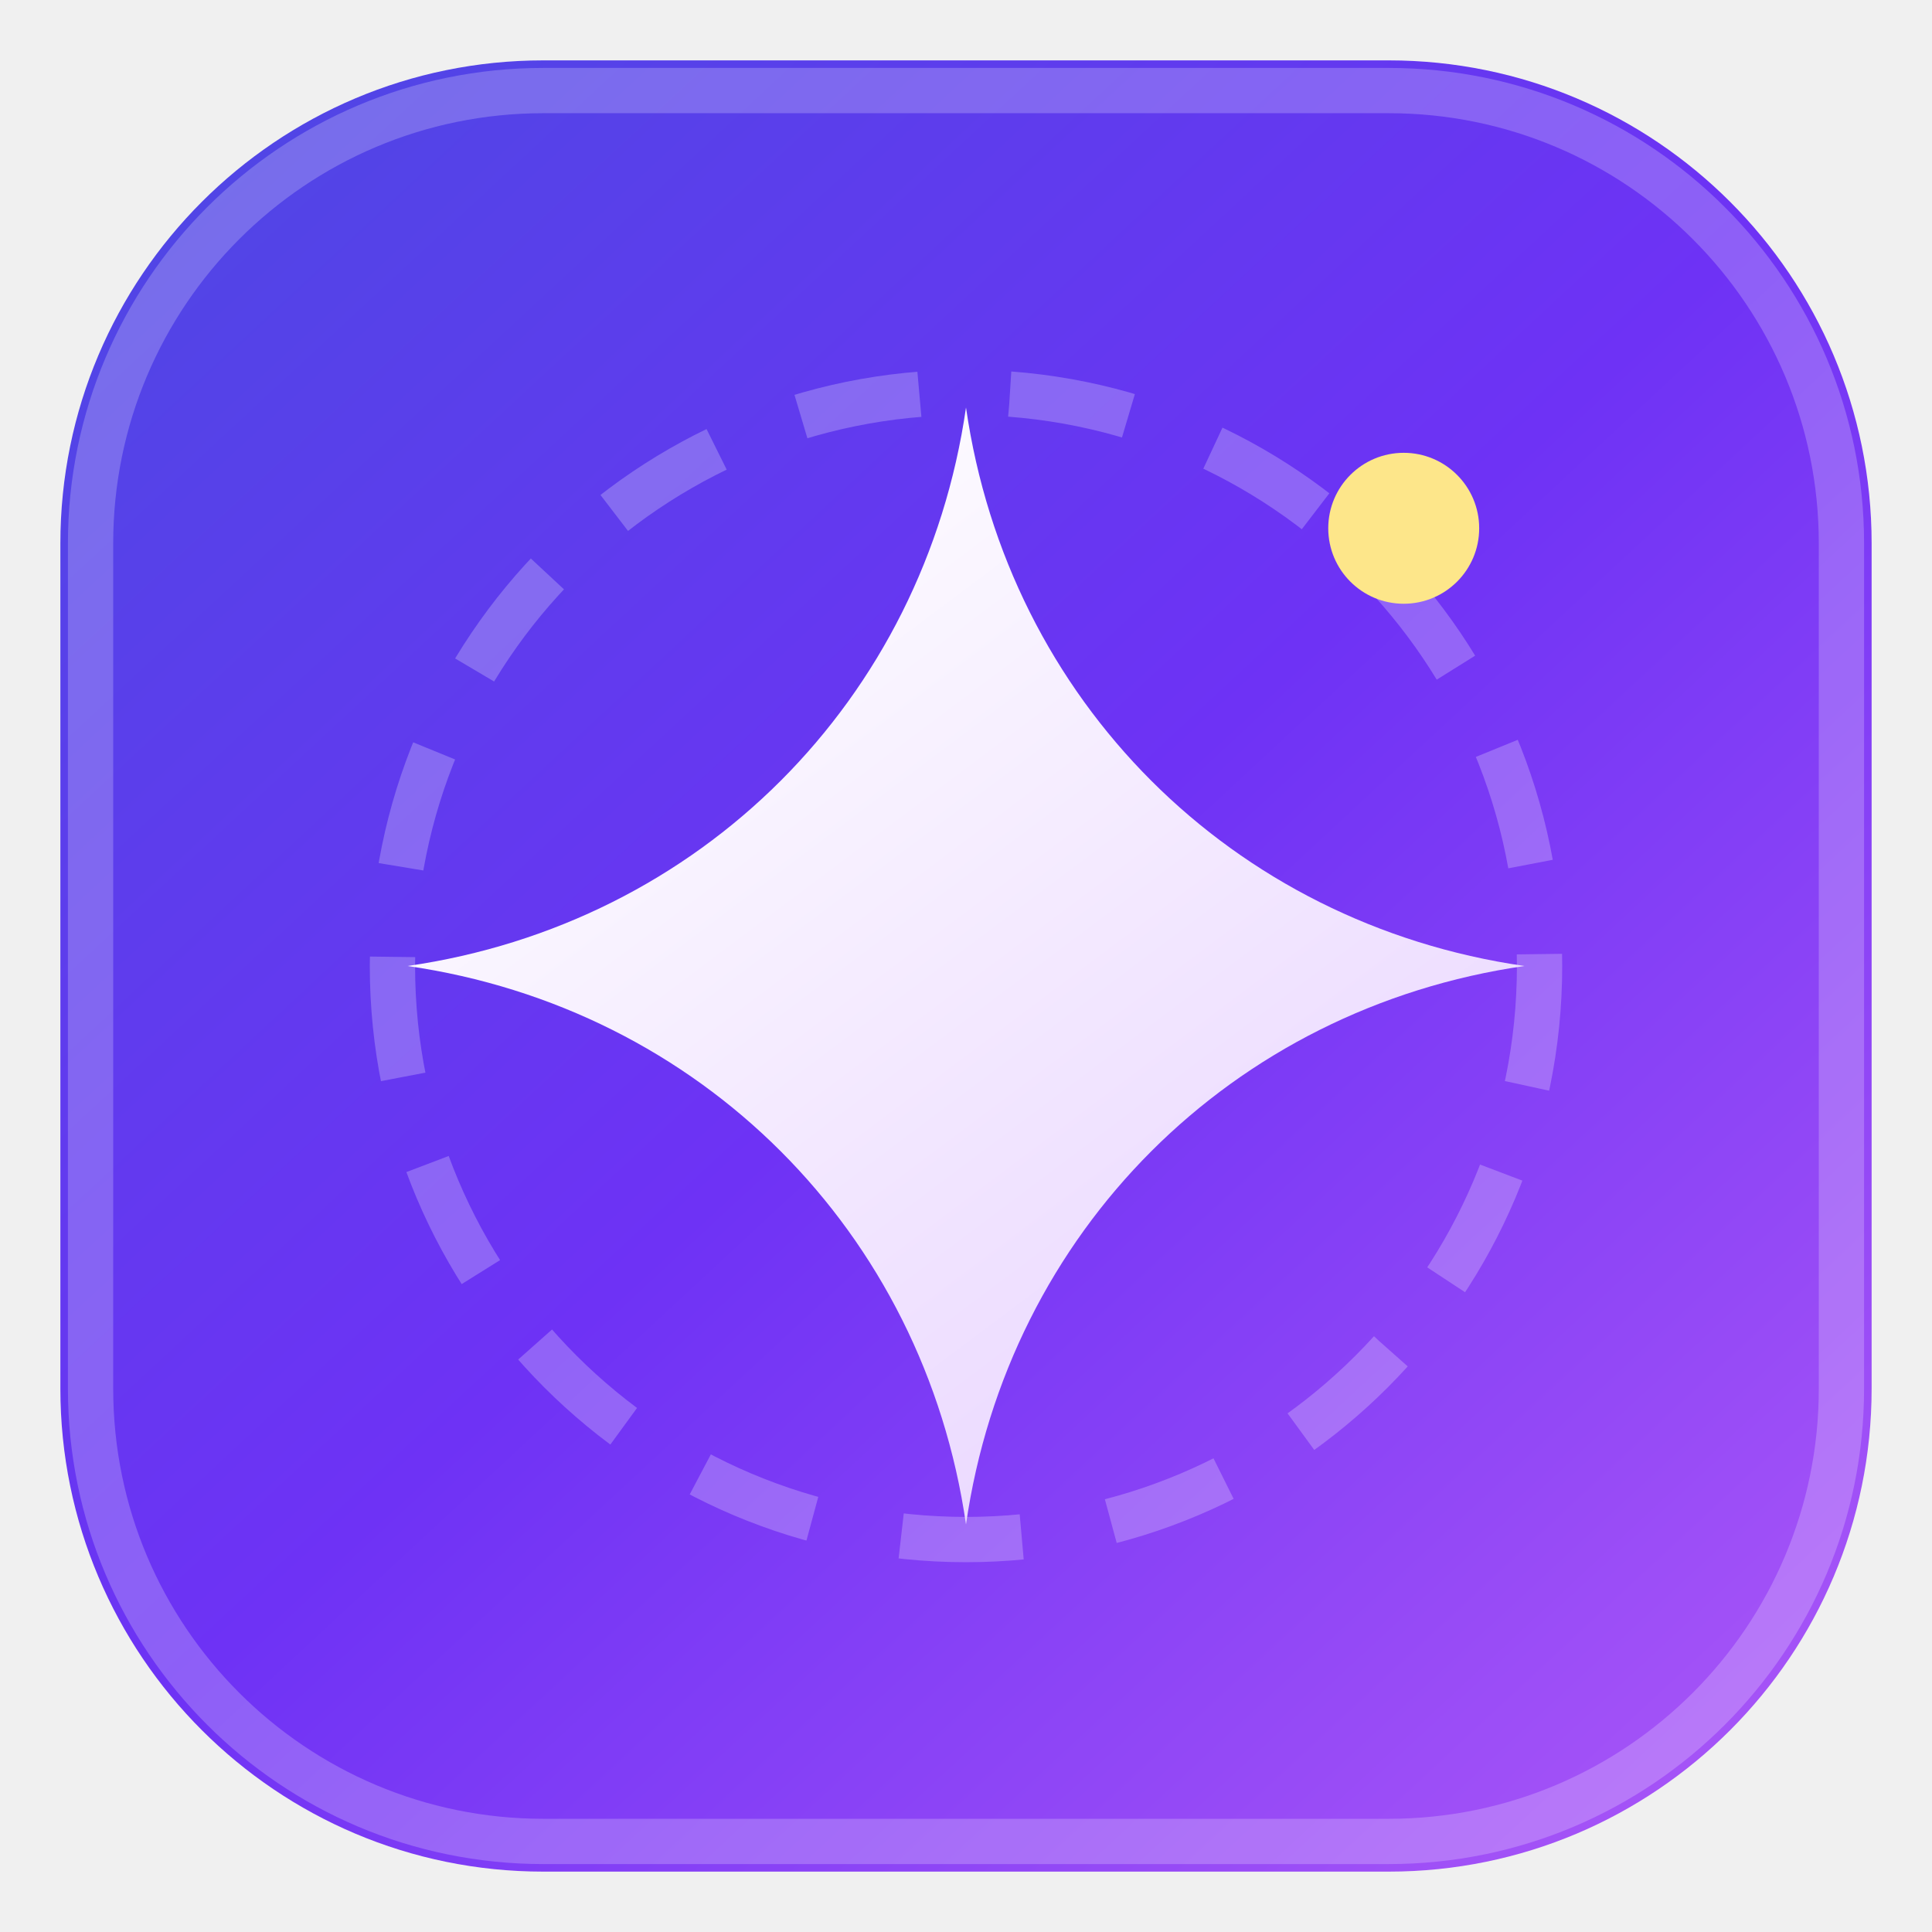
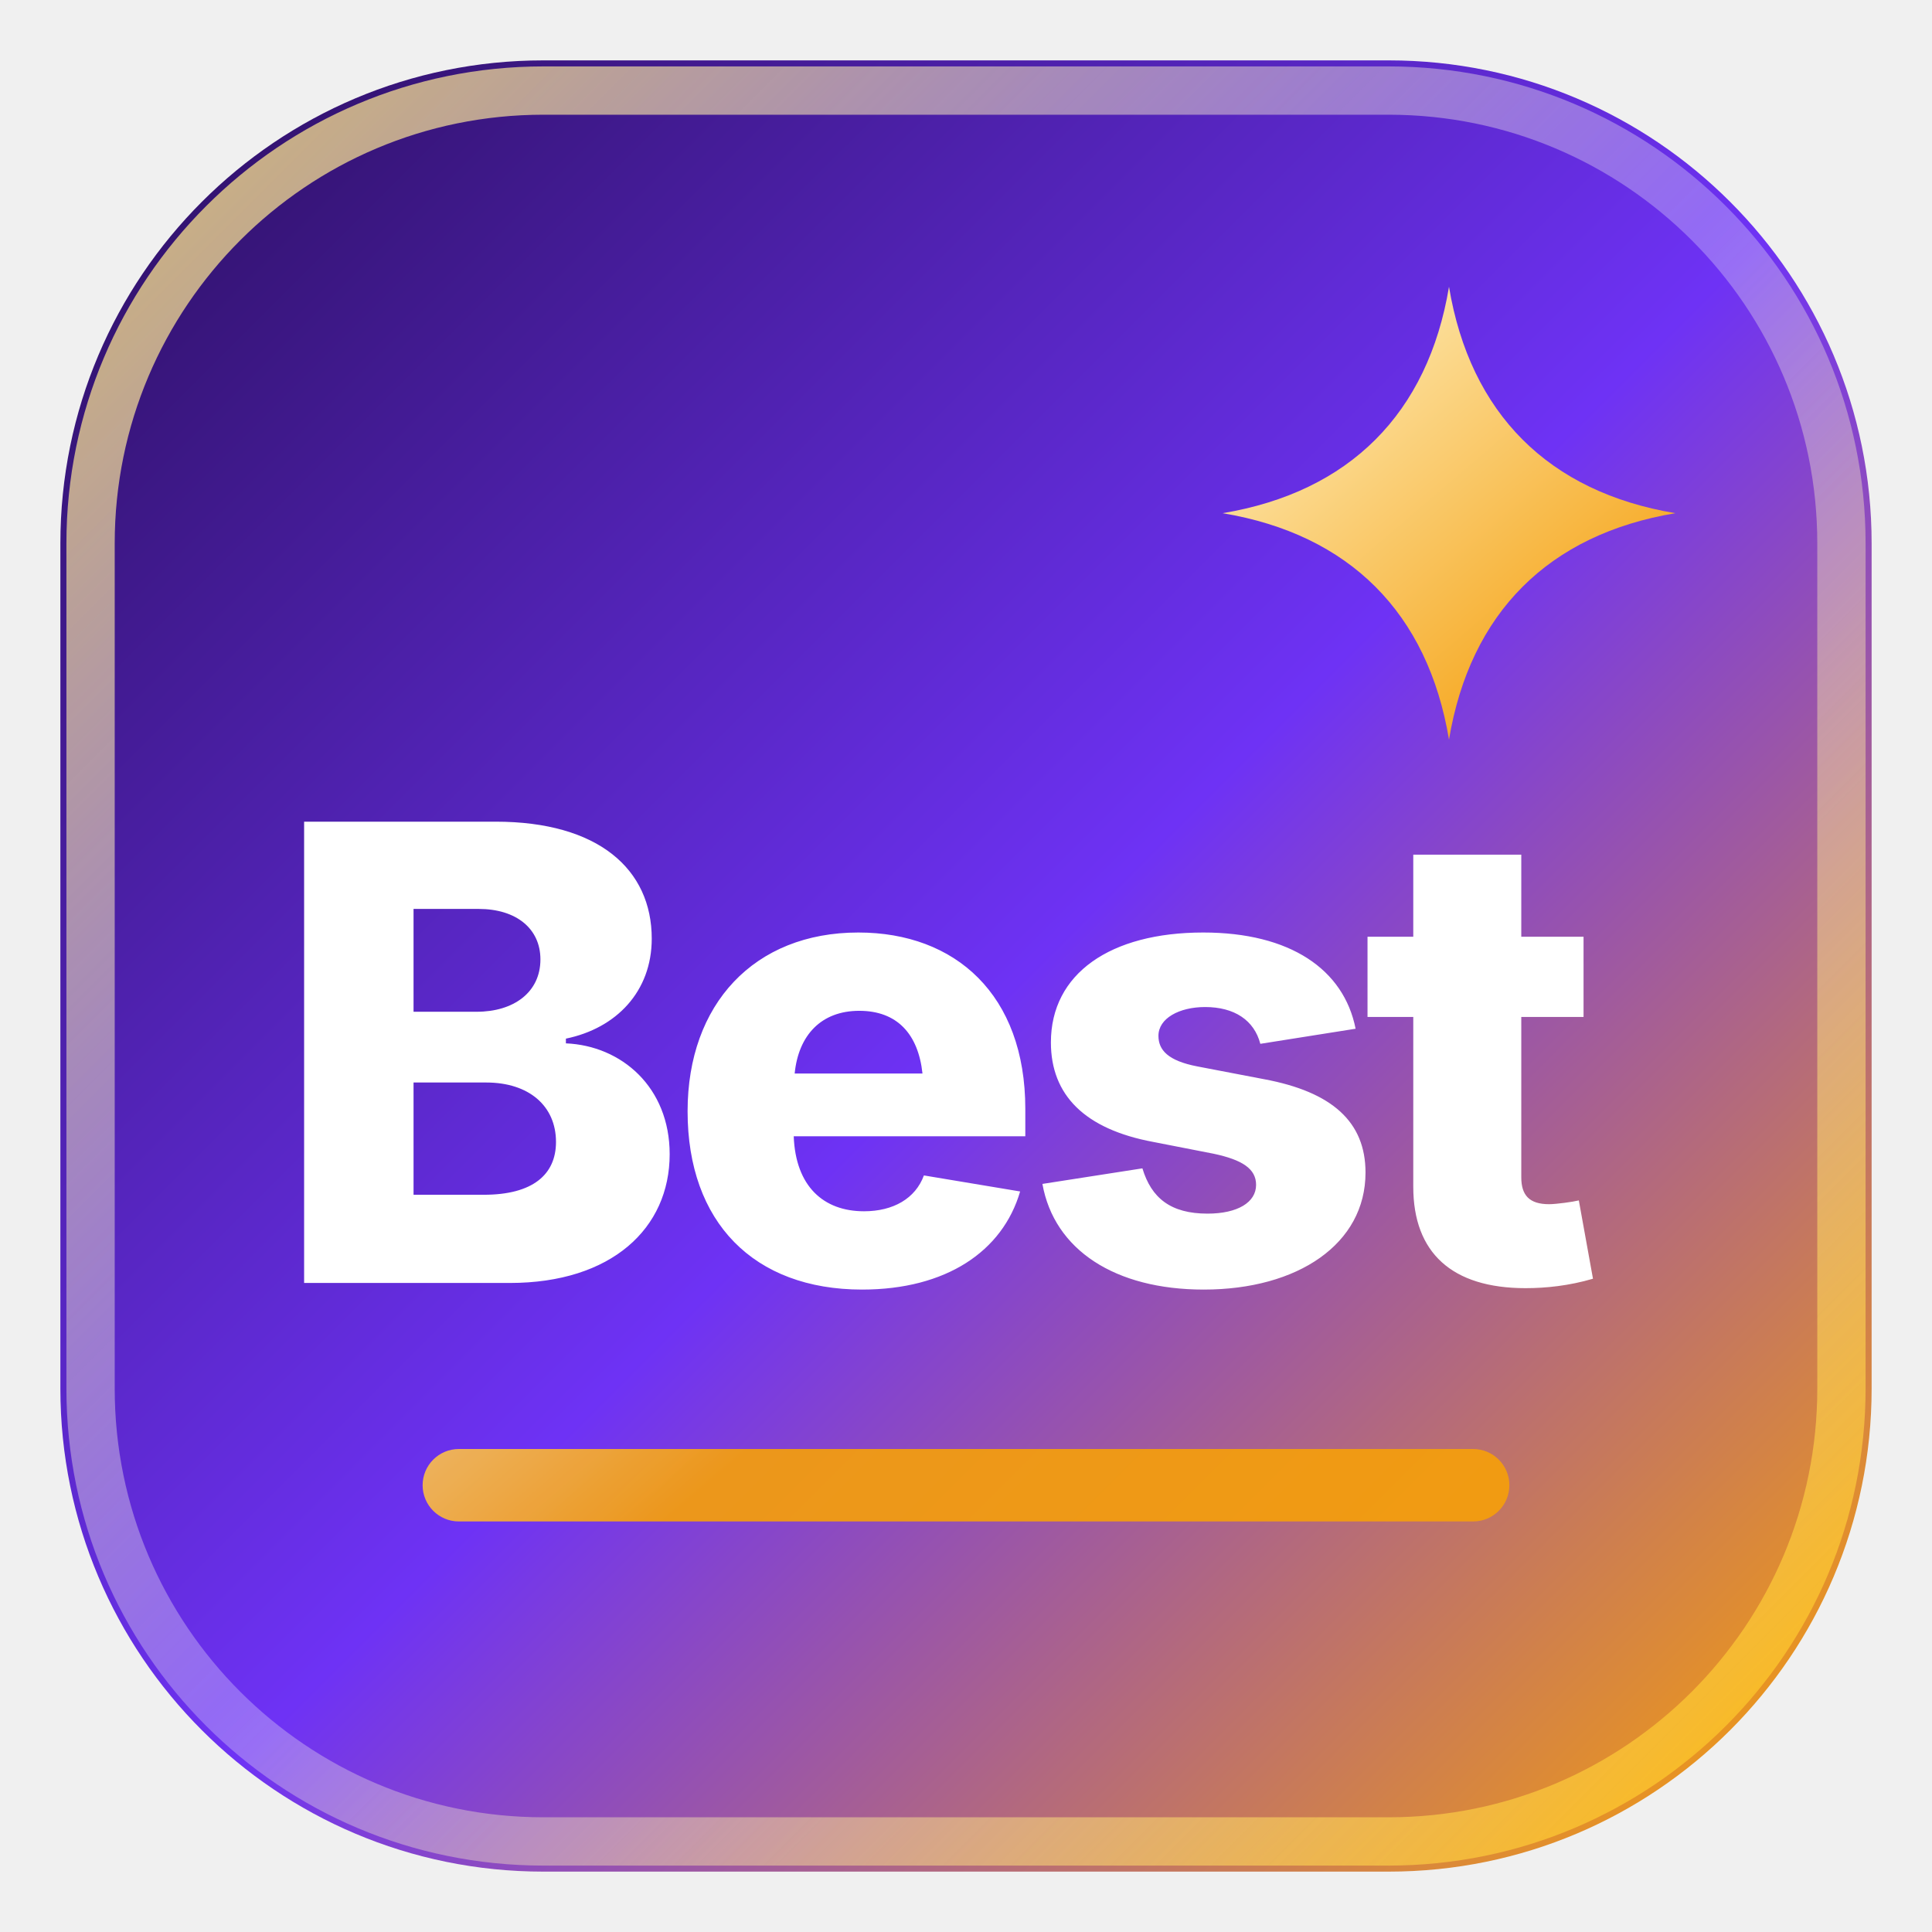
<svg xmlns="http://www.w3.org/2000/svg" viewBox="0 0 64 64" fill="none">
  <defs>
-     <linearGradient id="blos-bg" x1="6" y1="4" x2="58" y2="60" gradientUnits="userSpaceOnUse">
-       <stop offset="0%" stop-color="#4F46E5" />
-       <stop offset="50%" stop-color="#6E32F5" />
-       <stop offset="100%" stop-color="#A855F7" />
+     <linearGradient id="bl-royal-gold" x1="4" y1="4" x2="60" y2="60" gradientUnits="userSpaceOnUse">
+       <stop offset="0%" stop-color="#2E1065" />
+       <stop offset="52%" stop-color="#6E32F5" />
+       <stop offset="100%" stop-color="#F59E0B" />
    </linearGradient>
-     <linearGradient id="blos-star" x1="20" y1="16" x2="44" y2="48" gradientUnits="userSpaceOnUse">
-       <stop offset="0%" stop-color="#FFFFFF" />
-       <stop offset="100%" stop-color="#E9D5FF" />
+     <linearGradient id="bl-gold-rim" x1="6" y1="6" x2="58" y2="58" gradientUnits="userSpaceOnUse">
+       <stop offset="0%" stop-color="#FDE68A" stop-opacity="0.75" />
+       <stop offset="50%" stop-color="#DDD6FE" stop-opacity="0.35" />
+       <stop offset="100%" stop-color="#FBBF24" stop-opacity="0.9" />
+     </linearGradient>
+     <linearGradient id="bl-star-gold" x1="42" y1="9" x2="54" y2="23" gradientUnits="userSpaceOnUse">
+       <stop offset="0%" stop-color="#FEF3C7" />
+       <stop offset="100%" stop-color="#F59E0B" />
    </linearGradient>
  </defs>
-   <rect x="2" y="2" width="60" height="60" rx="16" fill="url(#blos-bg)" />
-   <rect x="3" y="3" width="58" height="58" rx="15" stroke="white" stroke-opacity="0.22" stroke-width="1.5" />
-   <circle cx="32" cy="32" r="19" stroke="white" stroke-opacity="0.24" stroke-width="1.5" stroke-dasharray="4 3" />
-   <path d="M32 13.5C33.4 23.2 40.8 30.6 50.5 32C40.8 33.4 33.4 40.8 32 50.5C30.6 40.8 23.2 33.4 13.5 32C23.2 30.6 30.6 23.2 32 13.5Z" fill="url(#blos-star)" />
-   <circle cx="46.5" cy="17.5" r="2.5" fill="#FDE68A" />
+   <rect x="2" y="2" width="60" height="60" rx="16" fill="url(#bl-royal-gold)" />
+   <rect x="3" y="3" width="58" height="58" rx="15" stroke="url(#bl-gold-rim)" stroke-width="1.6" />
+   <path d="M48 9.5C48.7 13.7 51.3 16.3 55.5 17C51.3 17.7 48.7 20.3 48 24.5C47.3 20.3 44.7 17.7 40.5 17C44.7 16.3 47.3 13.7 48 9.5Z" fill="url(#bl-star-gold)" />
+   <text x="31" y="42.5" text-anchor="middle" fill="#FFFFFF" font-family="-apple-system, BlinkMacSystemFont, 'SF Pro Display', 'Inter', system-ui, sans-serif" font-size="21" font-weight="800" letter-spacing="-0.8">
+     Best
+   </text>
+   <rect x="14" y="48" width="36" height="2.4" rx="1.2" fill="url(#bl-star-gold)" opacity="0.92" />
</svg>
